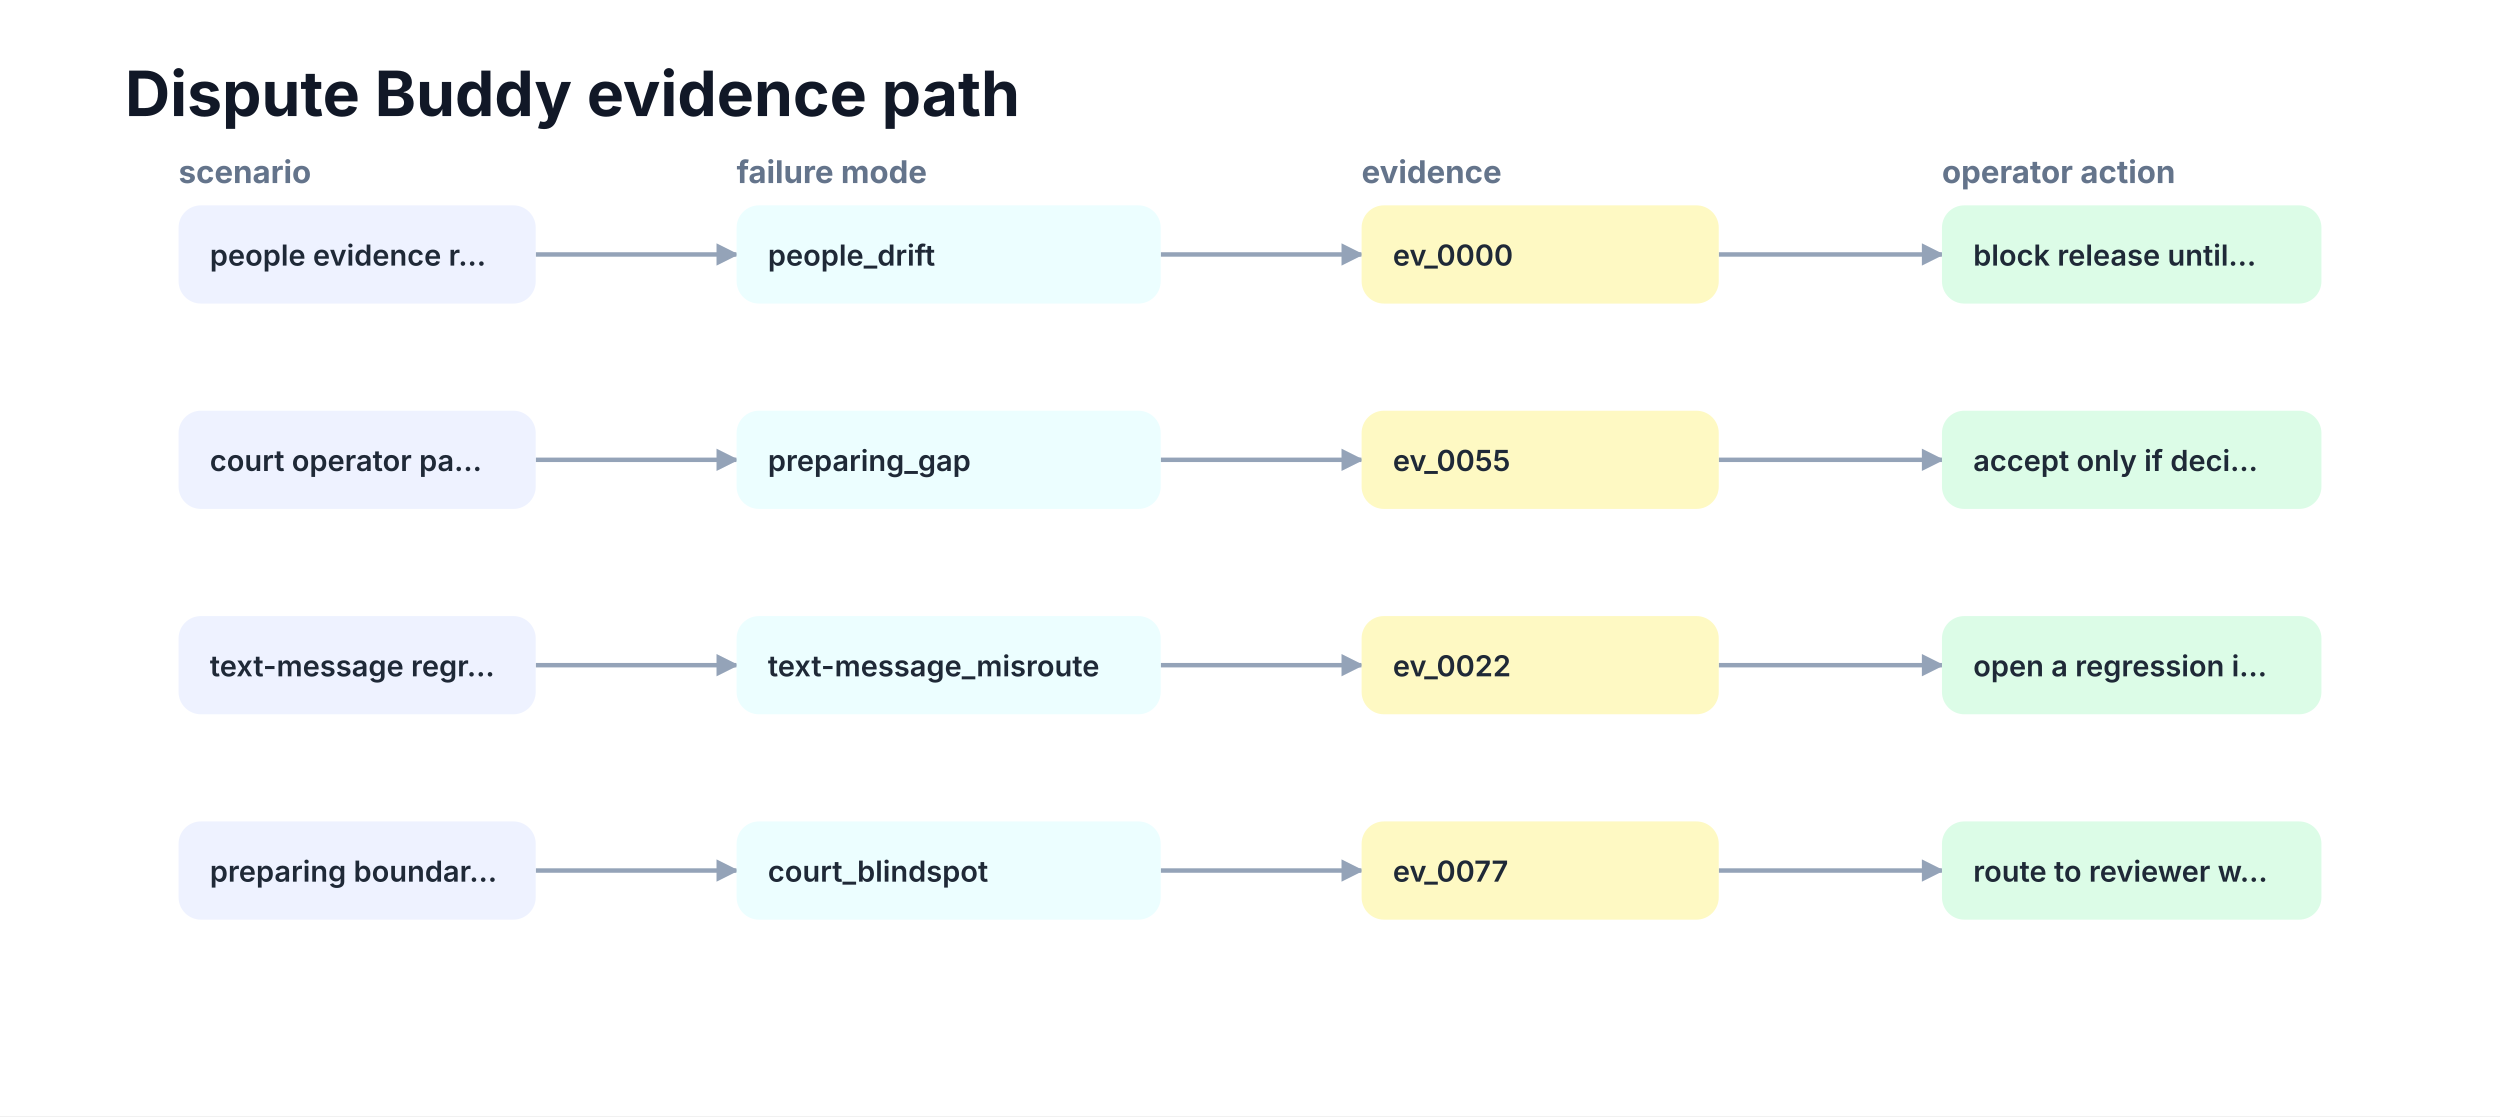
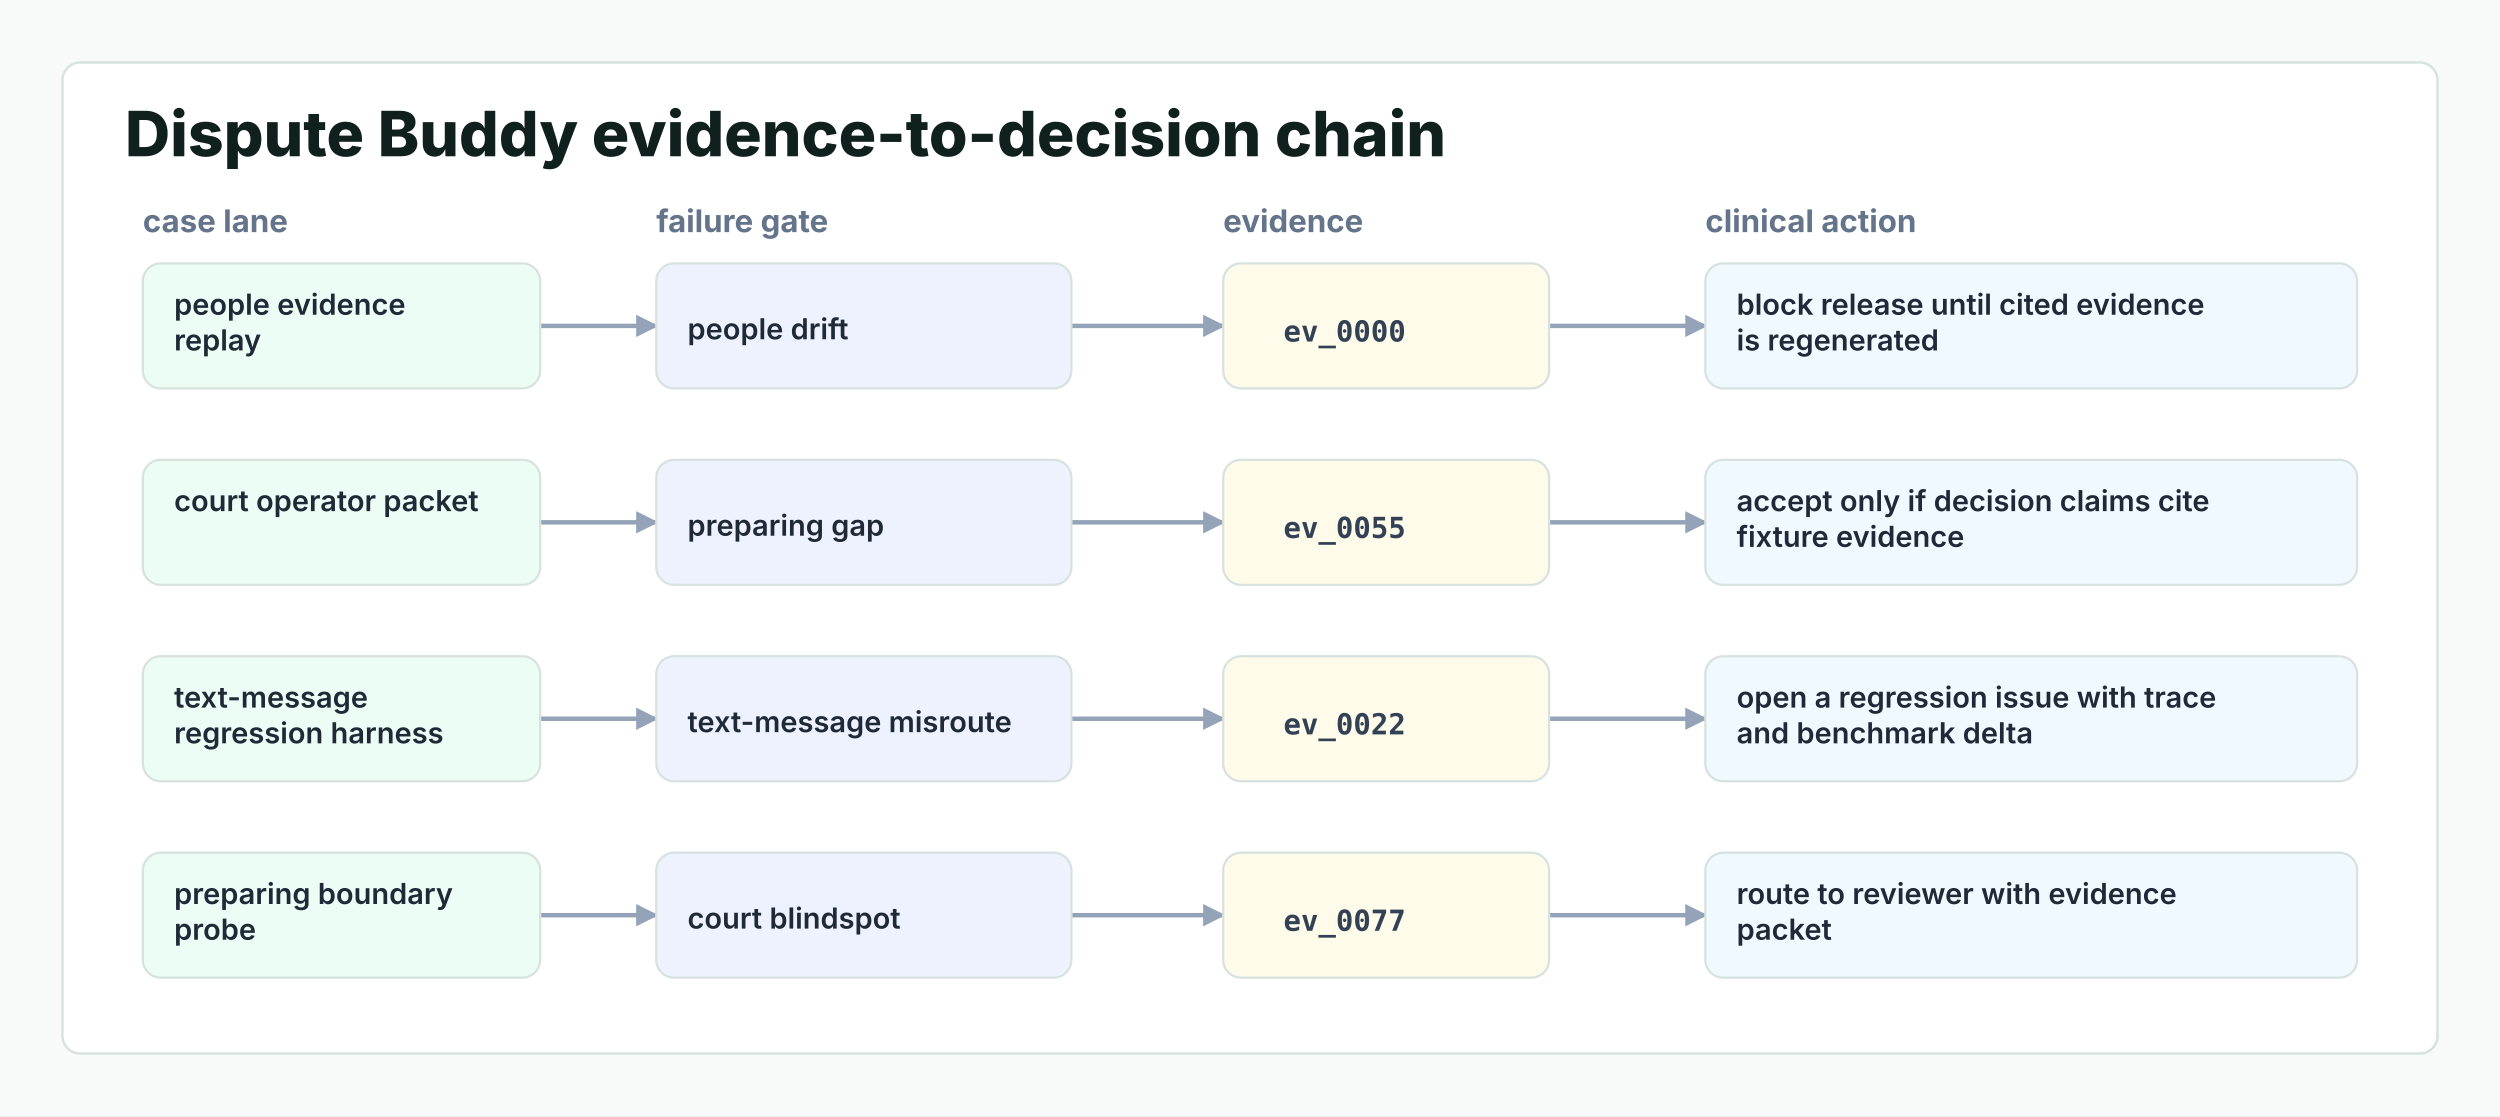
<svg xmlns="http://www.w3.org/2000/svg" width="1120" height="500" viewBox="0 0 1120 500" role="img" aria-label="Dispute Buddy evidence map">
  <defs>
    <style>
-       .title { font: 750 28px -apple-system, BlinkMacSystemFont, "Segoe UI", sans-serif; fill:#111827; }
-       .node { font: 600 13px -apple-system, BlinkMacSystemFont, "Segoe UI", sans-serif; fill:#1f2937; }
-       .head { font: 700 14px -apple-system, BlinkMacSystemFont, "Segoe UI", sans-serif; fill:#64748b; }
+       .bg { fill:#f7faf9; }
+       .panel { fill:#ffffff; stroke:#d7e2df; stroke-width:1.1; }
+       .title { font:760 28px -apple-system,BlinkMacSystemFont,"Segoe UI",sans-serif; fill:#10201c; }
+       .node { font:620 13px -apple-system,BlinkMacSystemFont,"Segoe UI",sans-serif; fill:#1f2937; }
+       .head { font:700 14px -apple-system,BlinkMacSystemFont,"Segoe UI",sans-serif; fill:#64748b; }
+       .mono { font:720 13px ui-monospace,SFMono-Regular,Menlo,monospace; fill:#334155; }
      .edge { stroke:#94a3b8; stroke-width:2; fill:none; marker-end:url(#arrow); }
+       .lane { fill:#ecfdf5; stroke:#d7e2df; }
+       .failure { fill:#eef2ff; stroke:#d7e2df; }
+       .evidencebox { fill:#fffbeb; stroke:#d7e2df; }
+       .actionbox { fill:#f0f9ff; stroke:#d7e2df; }
    </style>
    <marker id="arrow" viewBox="0 0 10 10" refX="9" refY="5" markerWidth="5" markerHeight="5" orient="auto-start-reverse">
      <path d="M 0 0 L 10 5 L 0 10 z" fill="#94a3b8" />
    </marker>
  </defs>
-   <rect width="1120" height="500" fill="#ffffff" />
-   <text x="56" y="52" class="title">Dispute Buddy evidence path</text>
-   <text x="80" y="82" class="head">scenario</text>
-   <text x="330" y="82" class="head">failure mode</text>
-   <text x="610" y="82" class="head">evidence</text>
-   <text x="870" y="82" class="head">operator action</text>
-   <path d="M240 114 L330 114" class="edge" />
-   <path d="M520 114 L610 114" class="edge" />
-   <path d="M770 114 L870 114" class="edge" />
-   <path d="M240 206 L330 206" class="edge" />
-   <path d="M520 206 L610 206" class="edge" />
-   <path d="M770 206 L870 206" class="edge" />
-   <path d="M240 298 L330 298" class="edge" />
-   <path d="M520 298 L610 298" class="edge" />
-   <path d="M770 298 L870 298" class="edge" />
-   <path d="M240 390 L330 390" class="edge" />
-   <path d="M520 390 L610 390" class="edge" />
-   <path d="M770 390 L870 390" class="edge" />
-   <rect x="80" y="92" width="160" height="44" rx="10" fill="#eef2ff" />
-   <text x="94" y="119" class="node">people evidence r...</text>
-   <rect x="330" y="92" width="190" height="44" rx="10" fill="#ecfeff" />
-   <text x="344" y="119" class="node">people_drift</text>
-   <rect x="610" y="92" width="160" height="44" rx="10" fill="#fef9c3" />
-   <text x="624" y="119" class="node">ev_0000</text>
-   <rect x="870" y="92" width="170" height="44" rx="10" fill="#dcfce7" />
-   <text x="884" y="119" class="node">block release until...</text>
-   <rect x="80" y="184" width="160" height="44" rx="10" fill="#eef2ff" />
-   <text x="94" y="211" class="node">court operator pa...</text>
-   <rect x="330" y="184" width="190" height="44" rx="10" fill="#ecfeff" />
-   <text x="344" y="211" class="node">preparing_gap</text>
-   <rect x="610" y="184" width="160" height="44" rx="10" fill="#fef9c3" />
-   <text x="624" y="211" class="node">ev_0055</text>
-   <rect x="870" y="184" width="170" height="44" rx="10" fill="#dcfce7" />
-   <text x="884" y="211" class="node">accept only if deci...</text>
-   <rect x="80" y="276" width="160" height="44" rx="10" fill="#eef2ff" />
-   <text x="94" y="303" class="node">text-message regr...</text>
-   <rect x="330" y="276" width="190" height="44" rx="10" fill="#ecfeff" />
-   <text x="344" y="303" class="node">text-message_misroute</text>
-   <rect x="610" y="276" width="160" height="44" rx="10" fill="#fef9c3" />
-   <text x="624" y="303" class="node">ev_0022</text>
-   <rect x="870" y="276" width="170" height="44" rx="10" fill="#dcfce7" />
-   <text x="884" y="303" class="node">open a regression i...</text>
-   <rect x="80" y="368" width="160" height="44" rx="10" fill="#eef2ff" />
-   <text x="94" y="395" class="node">preparing boundar...</text>
-   <rect x="330" y="368" width="190" height="44" rx="10" fill="#ecfeff" />
-   <text x="344" y="395" class="node">court_blindspot</text>
-   <rect x="610" y="368" width="160" height="44" rx="10" fill="#fef9c3" />
-   <text x="624" y="395" class="node">ev_0077</text>
-   <rect x="870" y="368" width="170" height="44" rx="10" fill="#dcfce7" />
-   <text x="884" y="395" class="node">route to reviewer w...</text>
+   <rect class="bg" width="1120" height="500" />
+   <rect class="panel" x="28" y="28" width="1064" height="444" rx="8" />
+   <text x="56" y="70" class="title">Dispute Buddy evidence-to-decision chain</text>
+   <text x="64" y="104" class="head">case lane</text>
+   <text x="294" y="104" class="head">failure gate</text>
+   <text x="548" y="104" class="head">evidence</text>
+   <text x="764" y="104" class="head">clinical action</text>
+   <path d="M242 146 L294 146" class="edge" />
+   <path d="M480 146 L548 146" class="edge" />
+   <path d="M694 146 L764 146" class="edge" />
+   <path d="M242 234 L294 234" class="edge" />
+   <path d="M480 234 L548 234" class="edge" />
+   <path d="M694 234 L764 234" class="edge" />
+   <path d="M242 322 L294 322" class="edge" />
+   <path d="M480 322 L548 322" class="edge" />
+   <path d="M694 322 L764 322" class="edge" />
+   <path d="M242 410 L294 410" class="edge" />
+   <path d="M480 410 L548 410" class="edge" />
+   <path d="M694 410 L764 410" class="edge" />
+   <rect class="lane" x="64" y="118" width="178" height="56" rx="8" />
+   <text class="node" x="78" y="141">
+     <tspan x="78" dy="0">people evidence</tspan>
+     <tspan x="78" dy="16">replay</tspan>
+   </text>
+   <rect class="failure" x="294" y="118" width="186" height="56" rx="8" />
+   <text x="308" y="152" class="node">people drift</text>
+   <rect class="evidencebox" x="548" y="118" width="146" height="56" rx="8" />
+   <text x="575" y="153" class="mono">ev_0000</text>
+   <rect class="actionbox" x="764" y="118" width="292" height="56" rx="8" />
+   <text class="node" x="778" y="141">
+     <tspan x="778" dy="0">block release until cited evidence</tspan>
+     <tspan x="778" dy="16">is regenerated</tspan>
+   </text>
+   <rect class="lane" x="64" y="206" width="178" height="56" rx="8" />
+   <text class="node" x="78" y="229">
+     <tspan x="78" dy="0">court operator packet</tspan>
+   </text>
+   <rect class="failure" x="294" y="206" width="186" height="56" rx="8" />
+   <text x="308" y="240" class="node">preparing gap</text>
+   <rect class="evidencebox" x="548" y="206" width="146" height="56" rx="8" />
+   <text x="575" y="241" class="mono">ev_0055</text>
+   <rect class="actionbox" x="764" y="206" width="292" height="56" rx="8" />
+   <text class="node" x="778" y="229">
+     <tspan x="778" dy="0">accept only if decision claims cite</tspan>
+     <tspan x="778" dy="16">fixture evidence</tspan>
+   </text>
+   <rect class="lane" x="64" y="294" width="178" height="56" rx="8" />
+   <text class="node" x="78" y="317">
+     <tspan x="78" dy="0">text-message</tspan>
+     <tspan x="78" dy="16">regression harness</tspan>
+   </text>
+   <rect class="failure" x="294" y="294" width="186" height="56" rx="8" />
+   <text x="308" y="328" class="node">text-message misroute</text>
+   <rect class="evidencebox" x="548" y="294" width="146" height="56" rx="8" />
+   <text x="575" y="329" class="mono">ev_0022</text>
+   <rect class="actionbox" x="764" y="294" width="292" height="56" rx="8" />
+   <text class="node" x="778" y="317">
+     <tspan x="778" dy="0">open a regression issue with trace</tspan>
+     <tspan x="778" dy="16">and benchmark delta</tspan>
+   </text>
+   <rect class="lane" x="64" y="382" width="178" height="56" rx="8" />
+   <text class="node" x="78" y="405">
+     <tspan x="78" dy="0">preparing boundary</tspan>
+     <tspan x="78" dy="16">probe</tspan>
+   </text>
+   <rect class="failure" x="294" y="382" width="186" height="56" rx="8" />
+   <text x="308" y="416" class="node">court blindspot</text>
+   <rect class="evidencebox" x="548" y="382" width="146" height="56" rx="8" />
+   <text x="575" y="417" class="mono">ev_0077</text>
+   <rect class="actionbox" x="764" y="382" width="292" height="56" rx="8" />
+   <text class="node" x="778" y="405">
+     <tspan x="778" dy="0">route to reviewer with evidence</tspan>
+     <tspan x="778" dy="16">packet</tspan>
+   </text>
</svg>
